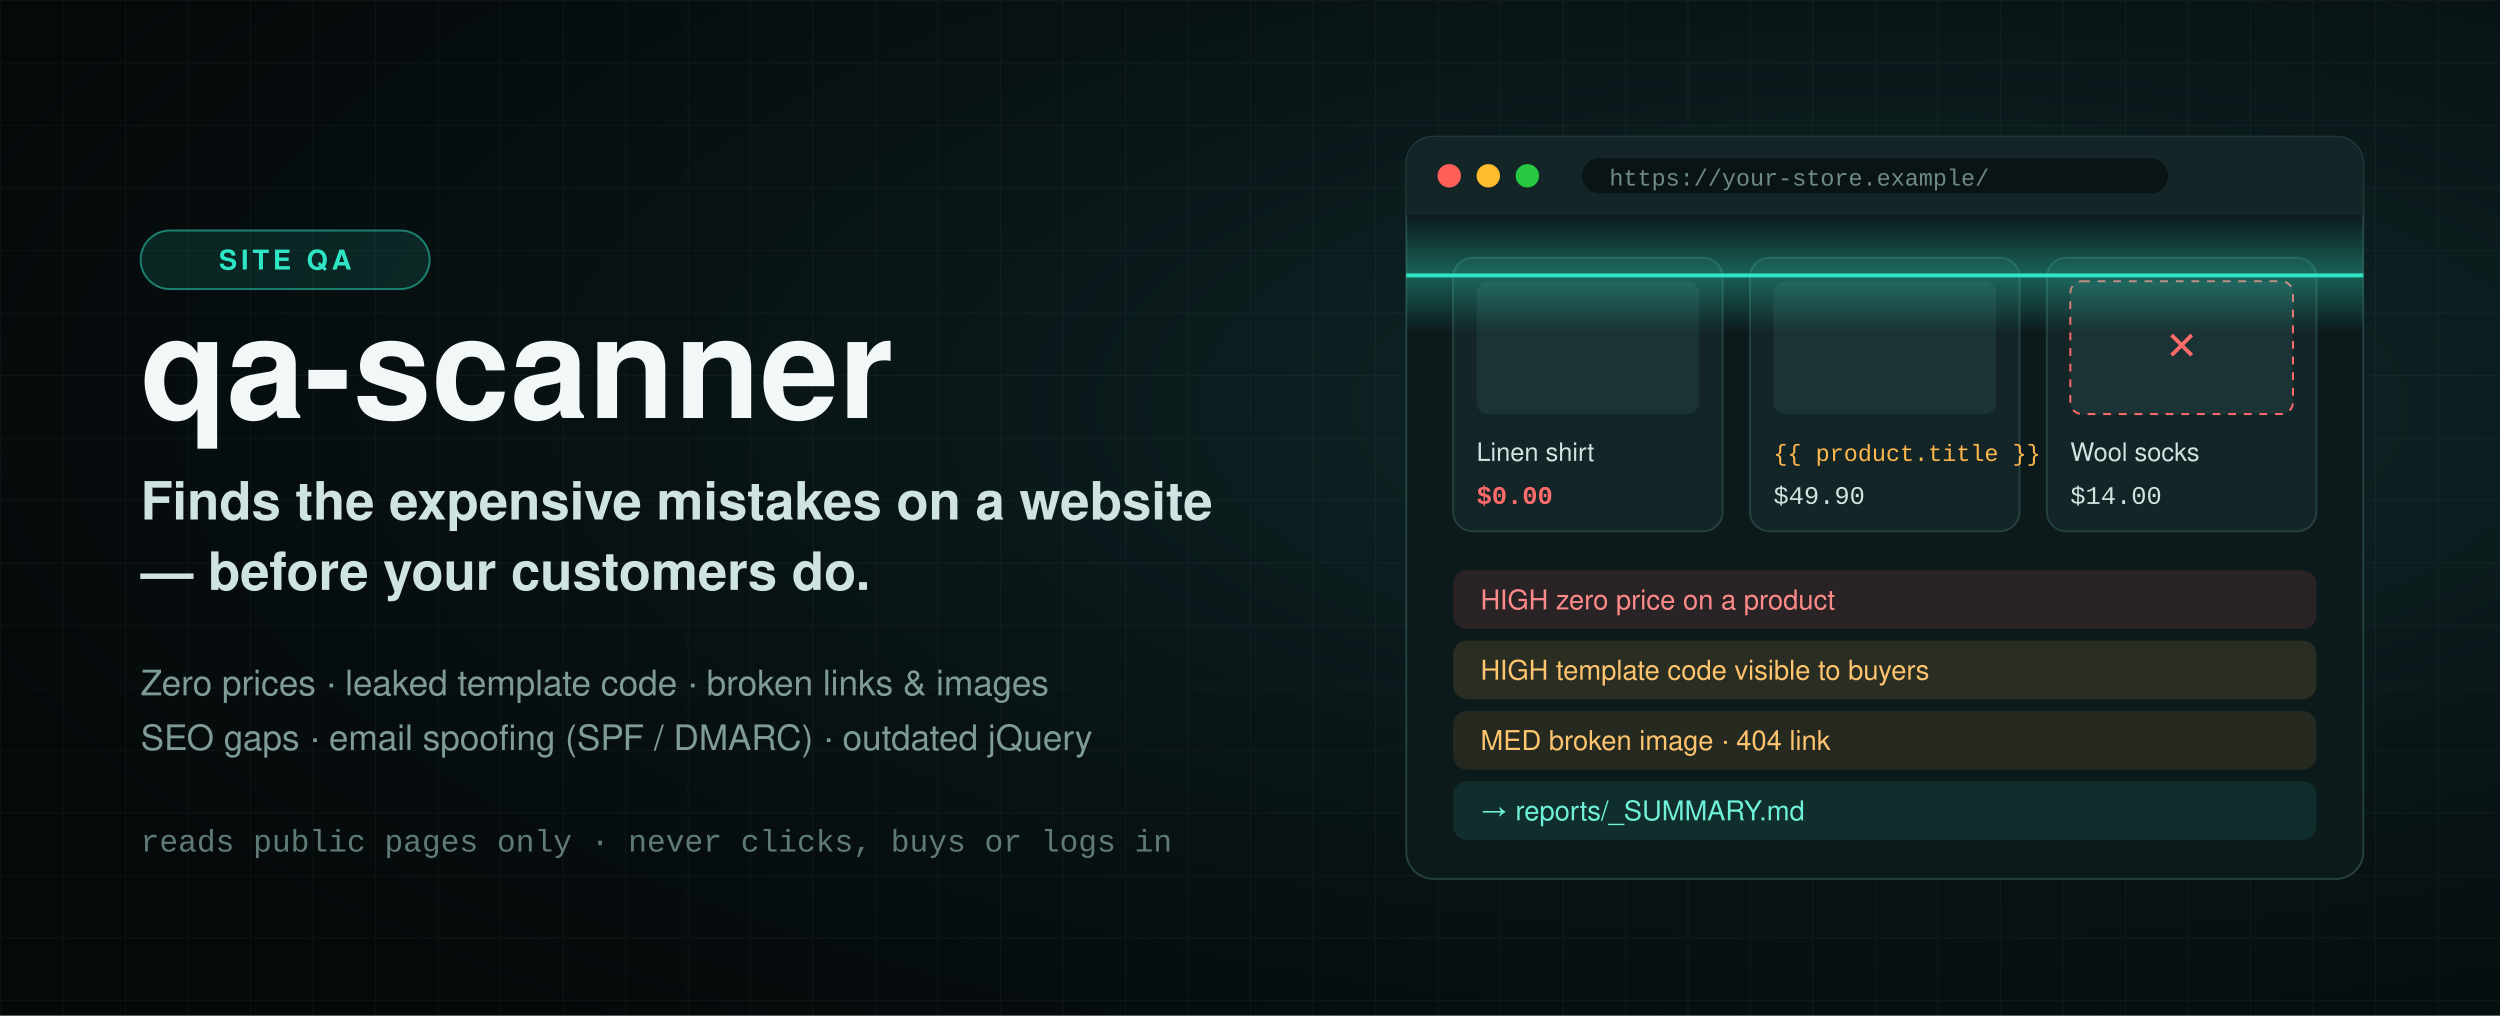
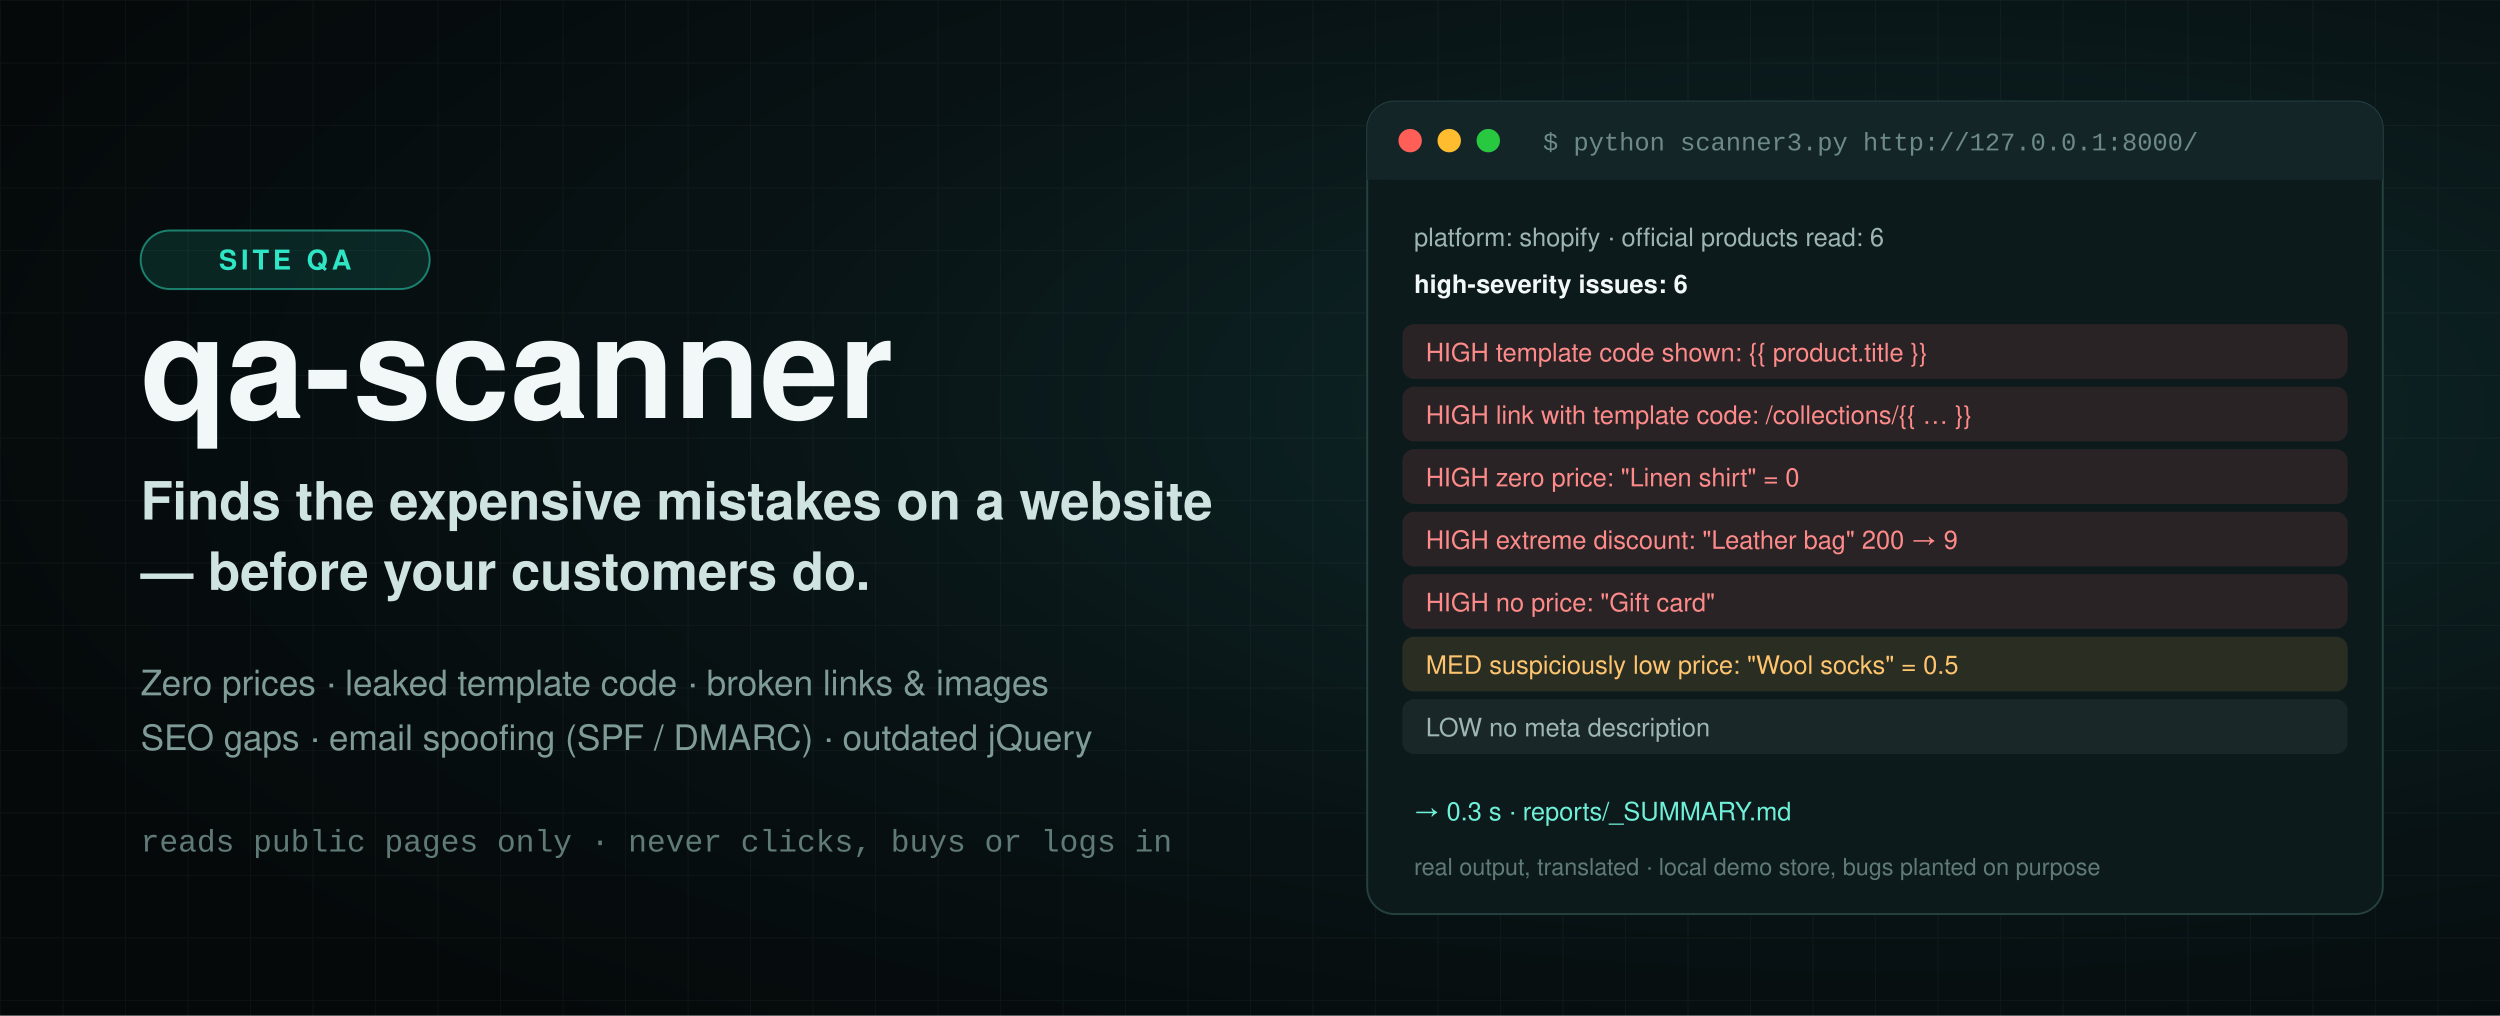
- <svg xmlns="http://www.w3.org/2000/svg" width="1280" height="520" viewBox="0 0 1280 520" role="img" aria-label="qa-scanner: finds the expensive mistakes on a website before customers do">
+ <svg xmlns="http://www.w3.org/2000/svg" width="1280" height="520" viewBox="0 0 1280 520" role="img" aria-label="qa-scanner: finds the expensive mistakes on a website before customers do. Real scan of the demo store: 6 high, 1 medium, 1 low">
  <defs>
    <radialGradient id="bg" cx="75%" cy="40%" r="80%">
      <stop offset="0" stop-color="#0f2a2a" />
      <stop offset=".6" stop-color="#081214" />
      <stop offset="1" stop-color="#05090a" />
    </radialGradient>
    <linearGradient id="beam" x1="0" y1="0" x2="0" y2="1">
      <stop offset="0" stop-color="#2ee6c5" stop-opacity="0" />
      <stop offset=".5" stop-color="#2ee6c5" stop-opacity=".35" />
      <stop offset="1" stop-color="#2ee6c5" stop-opacity="0" />
    </linearGradient>
    <filter id="glow" x="-50%" y="-50%" width="200%" height="200%">
      <feGaussianBlur stdDeviation="10" result="b" />
      <feMerge>
        <feMergeNode in="b" />
        <feMergeNode in="SourceGraphic" />
      </feMerge>
    </filter>
    <pattern id="grid" width="32" height="32" patternUnits="userSpaceOnUse">
      <path d="M32 0H0V32" fill="none" stroke="#fff" stroke-opacity=".035" />
    </pattern>
  </defs>
  <style>
- @keyframes sweep{0%{transform:translateY(-40px)}100%{transform:translateY(330px)}}
- .beam{animation:sweep 4s linear infinite}
- @keyframes pop{0%,20%{opacity:0}28%,100%{opacity:1}}
- .p1{animation:pop 4s infinite}.p2{animation:pop 4s .6s infinite}.p3{animation:pop 4s 1.2s infinite}.p4{animation:pop 4s 1.8s infinite}
+ @keyframes pop{from{opacity:0}to{opacity:1}}
+ .p1{animation:pop .6s .3s both}.p2{animation:pop .6s 1s both}.p3{animation:pop .6s 1.7s both}.p4{animation:pop .6s 2.4s both}
text{font-family:'Segoe UI',Helvetica,Arial,sans-serif}
.mono{font-family:'SFMono-Regular',Consolas,'Liberation Mono',monospace}
</style>
  <rect width="1280" height="520" fill="url(#bg)" />
  <rect width="1280" height="520" fill="url(#grid)" />
  <g transform="translate(72,0)">
    <rect x="0" y="118" width="148" height="30" rx="15" fill="#2ee6c5" fill-opacity=".12" stroke="#2ee6c5" stroke-opacity=".5" />
    <text x="74" y="138" text-anchor="middle" font-size="14" font-weight="700" fill="#2ee6c5" letter-spacing="2">SITE QA</text>
    <text x="0" y="214" font-size="72" font-weight="800" fill="#f2f7f7">qa-scanner</text>
    <text x="0" y="266" font-size="27" font-weight="600" fill="#cfe3e1">Finds the expensive mistakes on a website</text>
    <text x="0" y="302" font-size="27" font-weight="600" fill="#cfe3e1">— before your customers do.</text>
    <text x="0" y="356" font-size="18" fill="#7f9b98">Zero prices · leaked template code · broken links &amp; images</text>
    <text x="0" y="384" font-size="18" fill="#7f9b98">SEO gaps · email spoofing (SPF / DMARC) · outdated jQuery</text>
    <text x="0" y="436" font-size="16" fill="#5f7a77" class="mono">reads public pages only · never clicks, buys or logs in</text>
  </g>
-   <g transform="translate(720,70)">
-     <rect width="490" height="380" rx="14" fill="#0d1a1c" stroke="#24403f" />
-     <rect width="490" height="40" rx="14" fill="#132527" />
-     <rect y="26" width="490" height="14" fill="#132527" />
+   <g transform="translate(700,52)">
+     <rect width="520" height="416" rx="14" fill="#0d1a1c" stroke="#24403f" />
+     <rect width="520" height="40" rx="14" fill="#132527" />
+     <rect y="26" width="520" height="14" fill="#132527" />
    <circle cx="22" cy="20" r="6" fill="#ff5f57" />
    <circle cx="42" cy="20" r="6" fill="#febc2e" />
    <circle cx="62" cy="20" r="6" fill="#28c840" />
-     <rect x="90" y="11" width="300" height="18" rx="9" fill="#0a1415" />
-     <text x="104" y="25" font-size="12" fill="#6d8a87" class="mono">https://your-store.example/</text>
-     <g font-size="13">
-       <g transform="translate(24,62)">
-         <rect width="138" height="140" rx="10" fill="#132527" stroke="#24403f" />
-         <rect x="12" y="12" width="114" height="68" rx="6" fill="#1b3335" />
-         <text x="12" y="104" fill="#cfe3e1">Linen shirt</text>
-         <text x="12" y="126" fill="#ff6b6b" font-weight="700" class="mono">$0.00</text>
-       </g>
-       <g transform="translate(176,62)">
-         <rect width="138" height="140" rx="10" fill="#132527" stroke="#24403f" />
-         <rect x="12" y="12" width="114" height="68" rx="6" fill="#1b3335" />
-         <text x="12" y="104" fill="#ffb84d" class="mono" font-size="12">{{ product.title }}</text>
-         <text x="12" y="126" fill="#cfe3e1" class="mono">$49.90</text>
-       </g>
-       <g transform="translate(328,62)">
-         <rect width="138" height="140" rx="10" fill="#132527" stroke="#24403f" />
-         <rect x="12" y="12" width="114" height="68" rx="6" fill="#1b3335" stroke="#ff6b6b" stroke-dasharray="4 4" />
-         <text x="69" y="52" text-anchor="middle" fill="#ff6b6b" font-size="20">✕</text>
-         <text x="12" y="104" fill="#cfe3e1">Wool socks</text>
-         <text x="12" y="126" fill="#cfe3e1" class="mono">$14.00</text>
-       </g>
-     </g>
-     <g class="beam">
-       <rect x="0" y="40" width="490" height="60" fill="url(#beam)" />
-       <rect x="0" y="70" width="490" height="2" fill="#2ee6c5" filter="url(#glow)" />
-     </g>
-     <g font-size="14" class="mono">
+     <text x="90" y="25" font-size="13" fill="#6d8a87" class="mono">$ python scanner3.py http://127.0.0.1:8000/</text>
+     <g font-size="13" class="mono">
+       <text x="24" y="74" fill="#9db6b3">platform: shopify · official products read: 6</text>
+       <text x="24" y="98" fill="#f2f7f7" font-weight="700">high-severity issues: 6</text>
      <g class="p1">
-         <rect x="24" y="222" width="442" height="30" rx="7" fill="#ff6b6b" fill-opacity=".12" />
-         <text x="38" y="242" fill="#ff8a8a">HIGH  zero price on a product</text>
+         <rect x="18" y="114" width="484" height="28" rx="6" fill="#ff6b6b" fill-opacity=".12" />
+         <text x="30" y="133" fill="#ff8a8a">HIGH  template code shown: {{ product.title }}</text>
+         <rect x="18" y="146" width="484" height="28" rx="6" fill="#ff6b6b" fill-opacity=".12" />
+         <text x="30" y="165" fill="#ff8a8a">HIGH  link with template code: /collections/{{ … }}</text>
      </g>
      <g class="p2">
-         <rect x="24" y="258" width="442" height="30" rx="7" fill="#ffb84d" fill-opacity=".12" />
-         <text x="38" y="278" fill="#ffc46e">HIGH  template code visible to buyers</text>
+         <rect x="18" y="178" width="484" height="28" rx="6" fill="#ff6b6b" fill-opacity=".12" />
+         <text x="30" y="197" fill="#ff8a8a">HIGH  zero price: "Linen shirt" = 0</text>
+         <rect x="18" y="210" width="484" height="28" rx="6" fill="#ff6b6b" fill-opacity=".12" />
+         <text x="30" y="229" fill="#ff8a8a">HIGH  extreme discount: "Leather bag" 200 → 9</text>
+         <rect x="18" y="242" width="484" height="28" rx="6" fill="#ff6b6b" fill-opacity=".12" />
+         <text x="30" y="261" fill="#ff8a8a">HIGH  no price: "Gift card"</text>
      </g>
      <g class="p3">
-         <rect x="24" y="294" width="442" height="30" rx="7" fill="#ffb84d" fill-opacity=".10" />
-         <text x="38" y="314" fill="#ffc46e">MED   broken image · 404 link</text>
+         <rect x="18" y="274" width="484" height="28" rx="6" fill="#ffb84d" fill-opacity=".12" />
+         <text x="30" y="293" fill="#ffc46e">MED   suspiciously low price: "Wool socks" = 0.5</text>
+         <rect x="18" y="306" width="484" height="28" rx="6" fill="#8aa3a0" fill-opacity=".10" />
+         <text x="30" y="325" fill="#9db6b3">LOW   no meta description</text>
      </g>
      <g class="p4">
-         <rect x="24" y="330" width="442" height="30" rx="7" fill="#2ee6c5" fill-opacity=".10" />
-         <text x="38" y="350" fill="#6ff0d8">→ reports/_SUMMARY.md</text>
+         <text x="24" y="368" fill="#6ff0d8">→ 0.3 s · reports/_SUMMARY.md</text>
+         <text x="24" y="396" fill="#5f7a77" font-size="12">real output, translated · local demo store, bugs planted on purpose</text>
      </g>
    </g>
  </g>
</svg>
